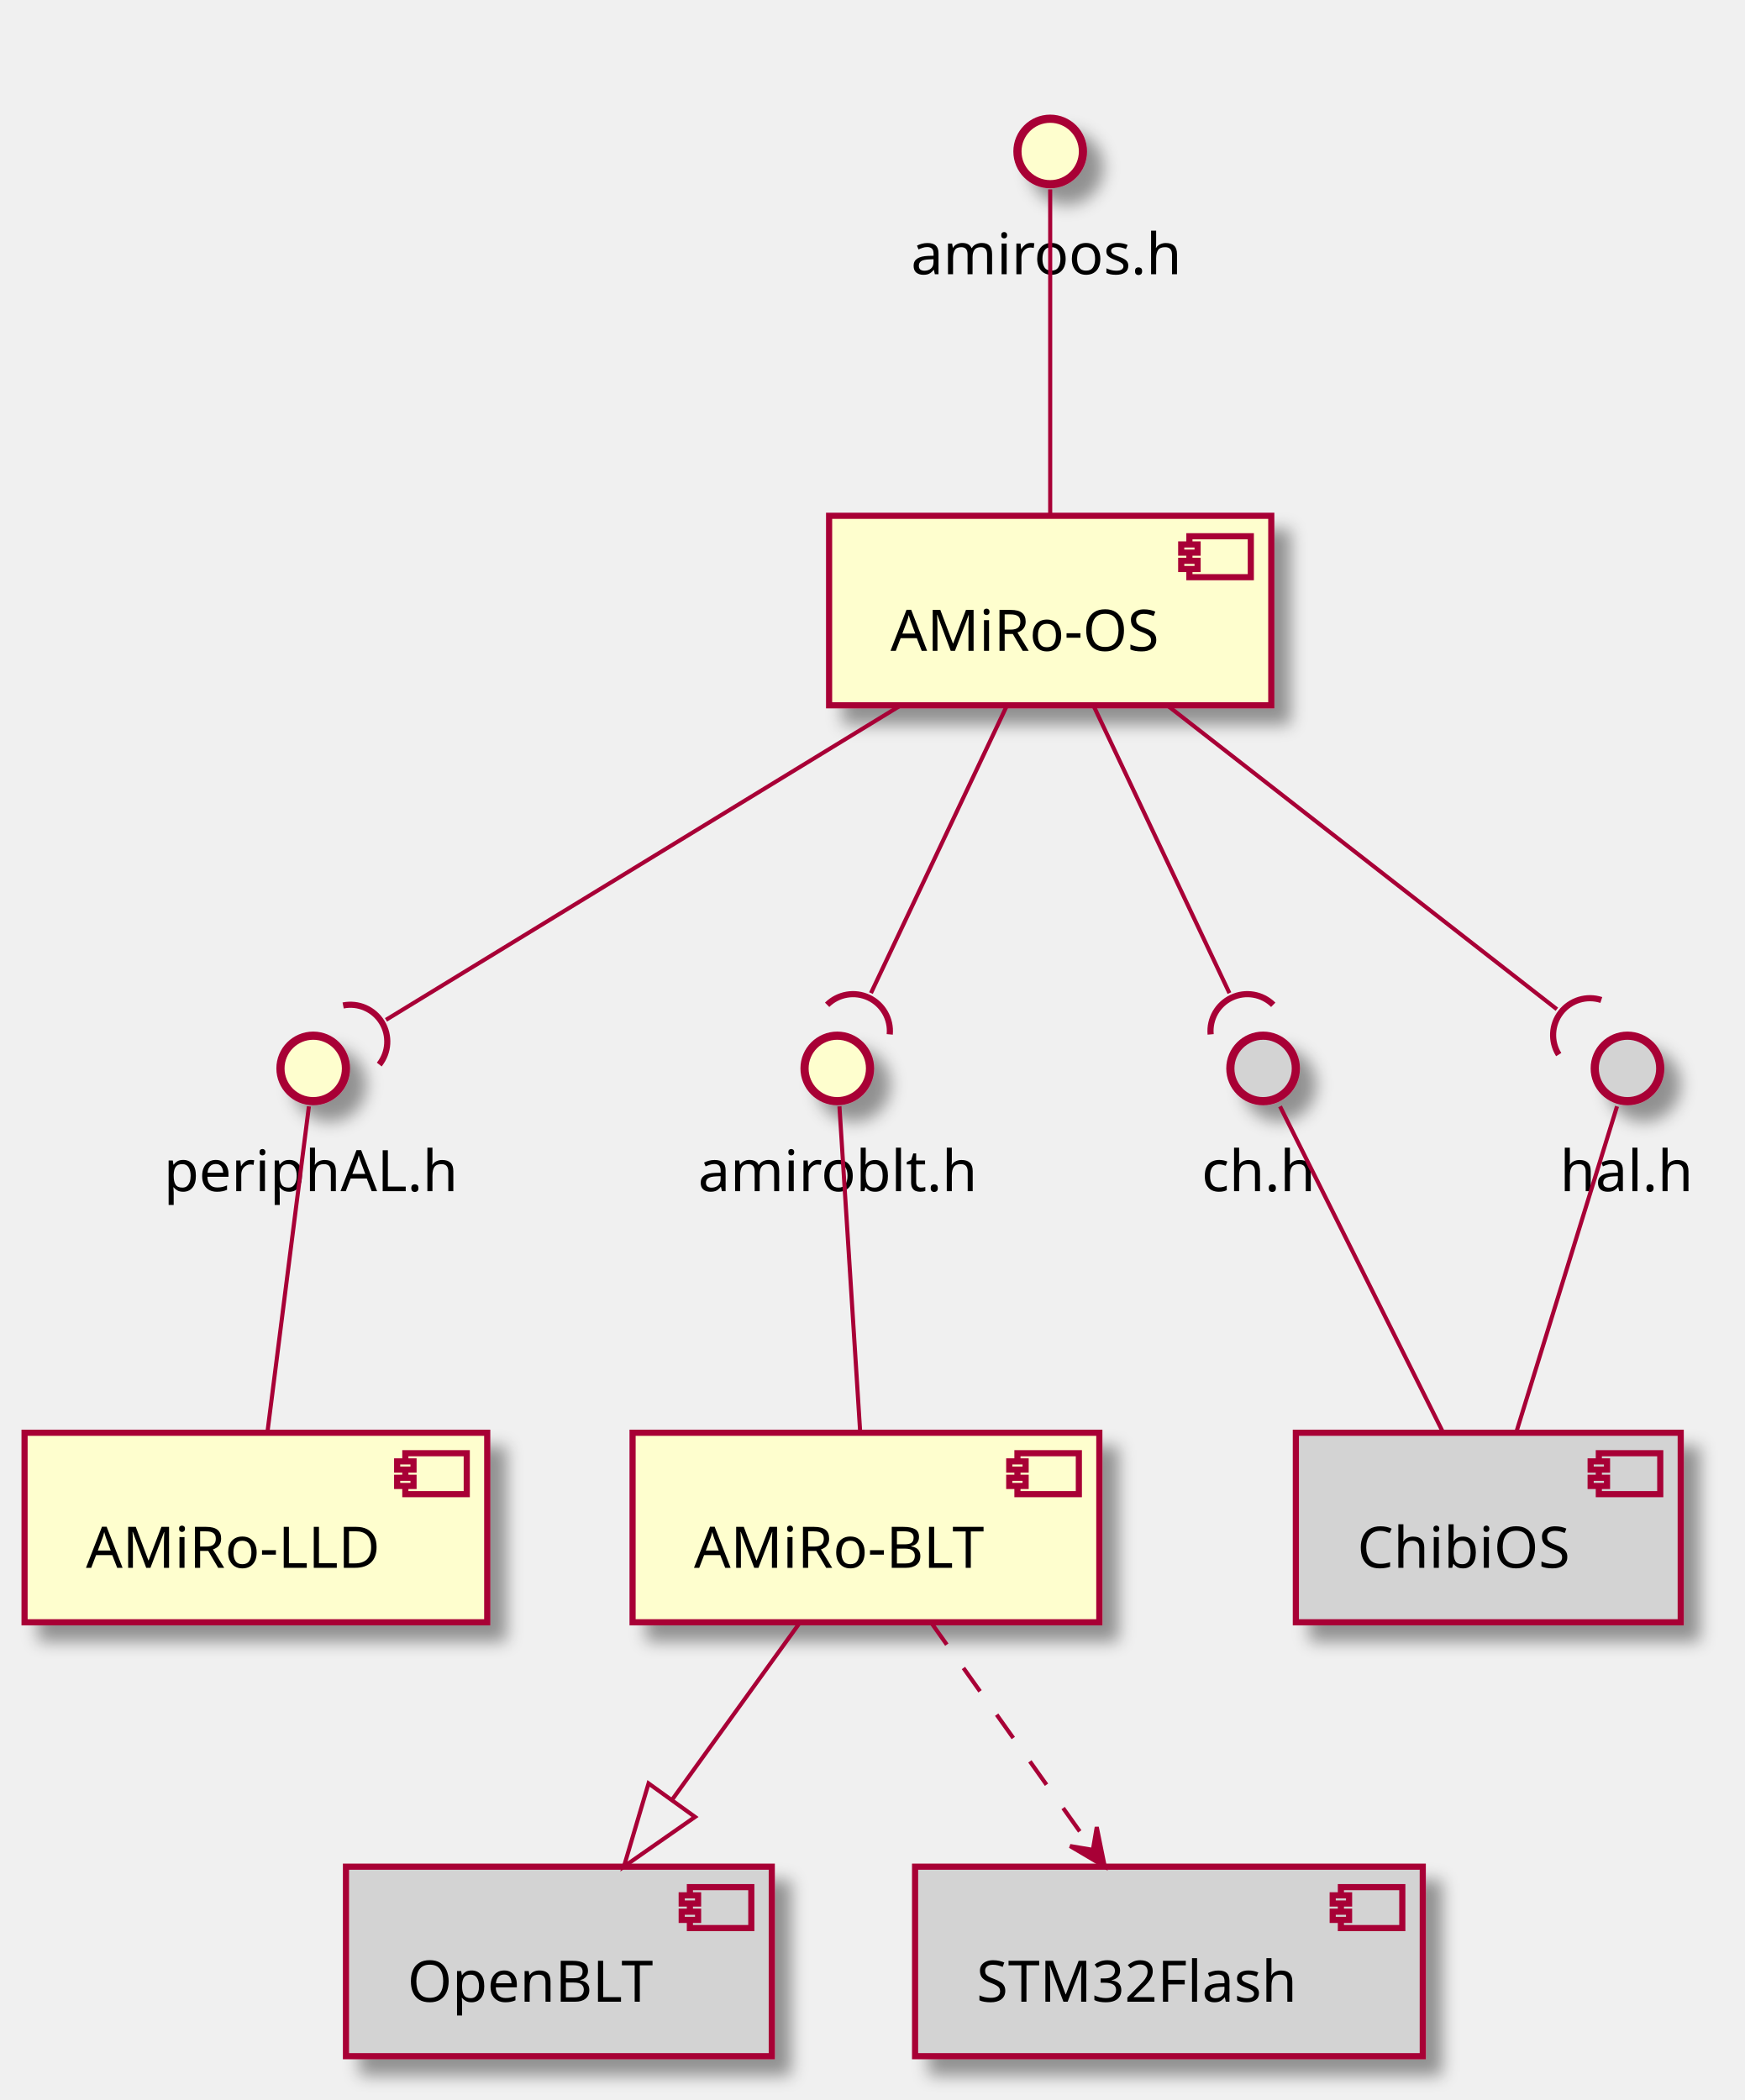
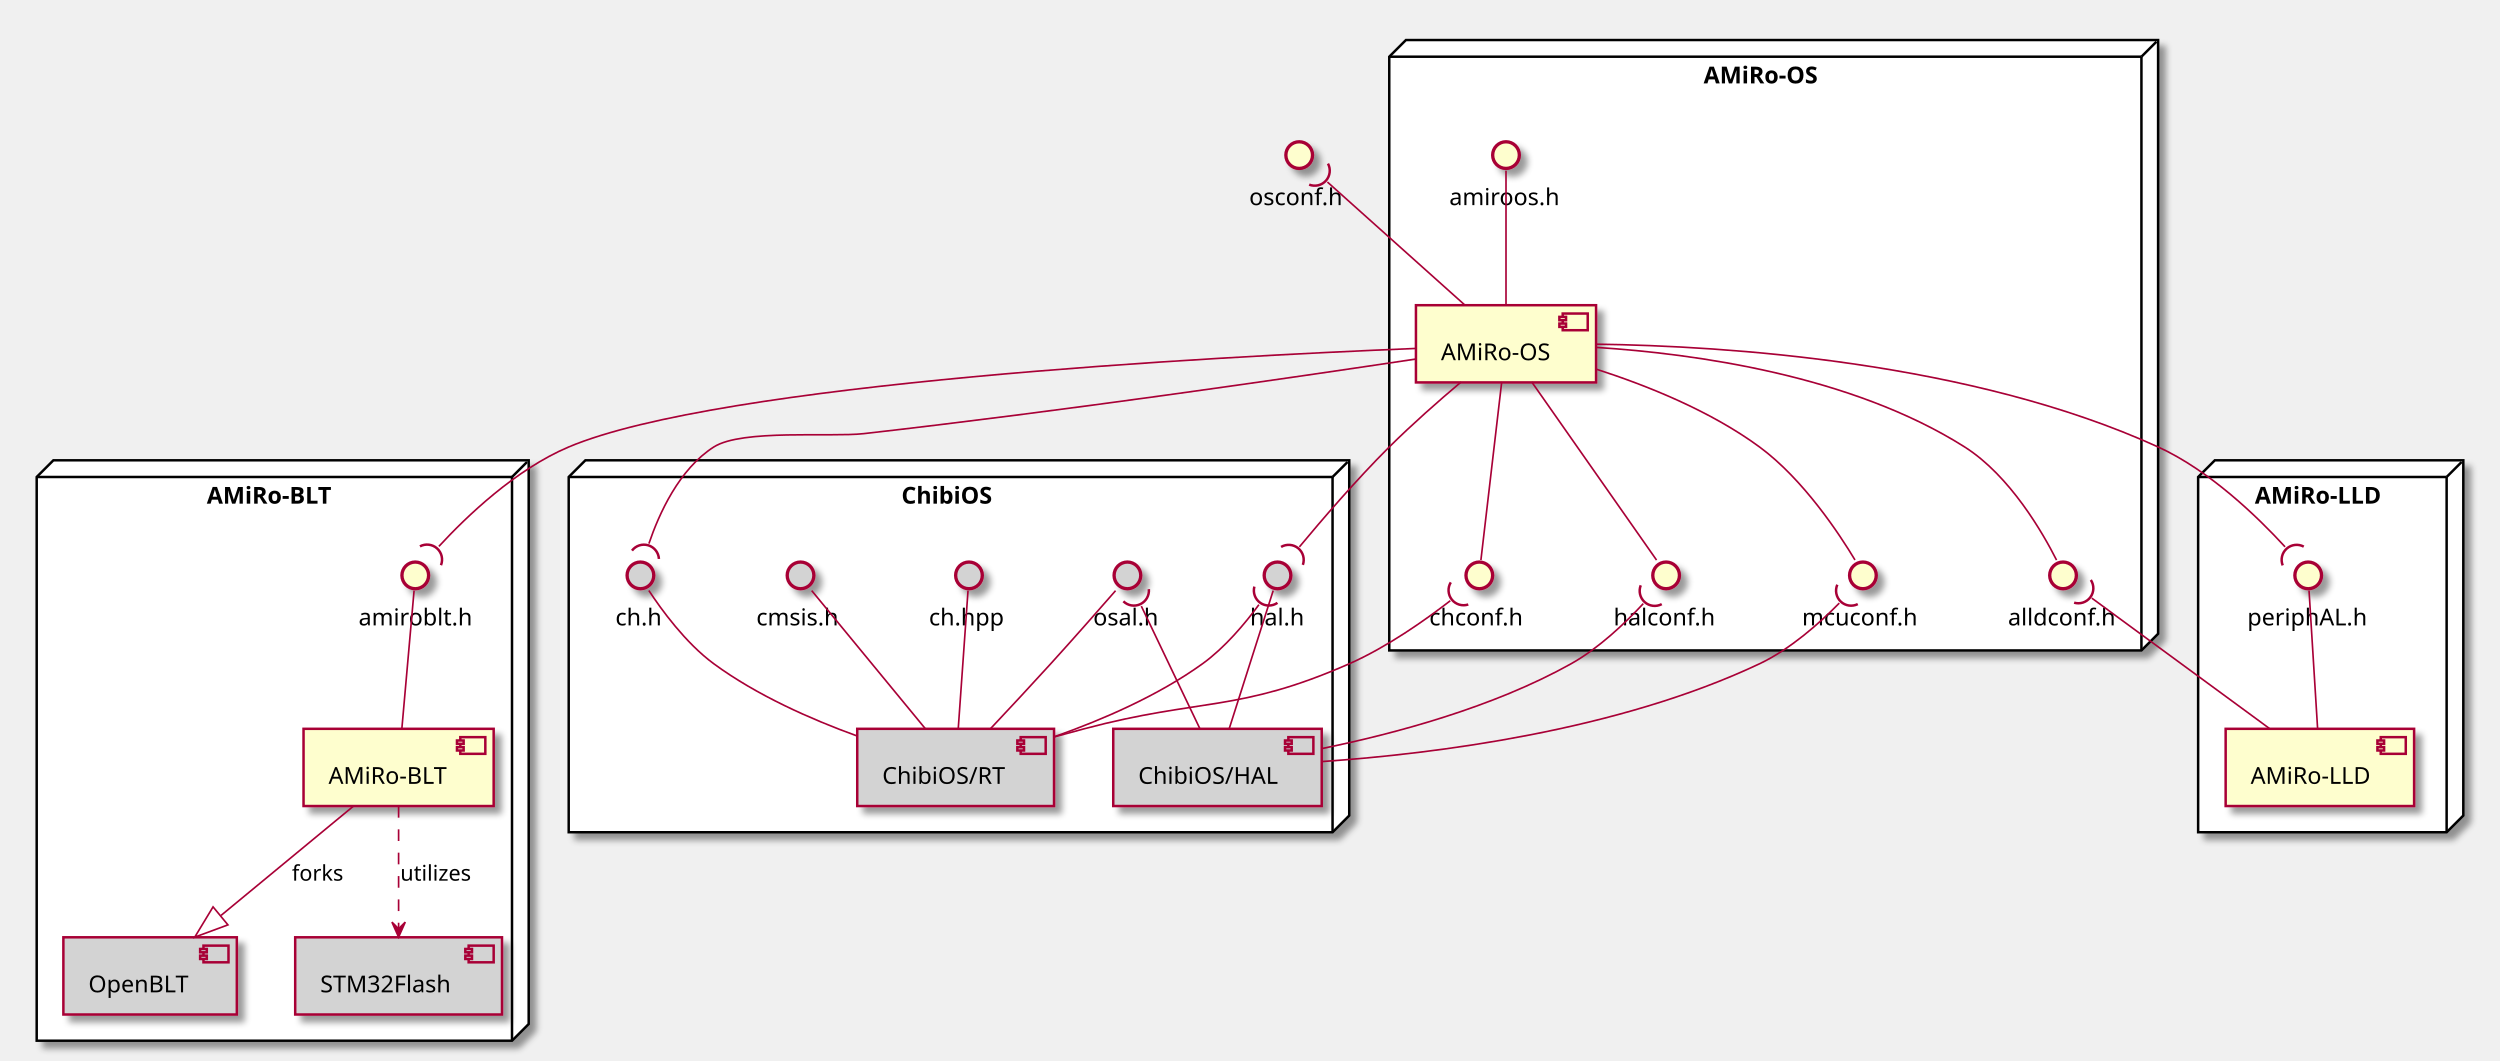
- <svg xmlns="http://www.w3.org/2000/svg" contentScriptType="application/ecmascript" contentStyleType="text/css" height="513px" preserveAspectRatio="none" style="width:426px;height:513px;" version="1.1" viewBox="0 0 426 513" width="426px" zoomAndPan="magnify">
+ <svg xmlns="http://www.w3.org/2000/svg" contentScriptType="application/ecmascript" contentStyleType="text/css" height="636px" preserveAspectRatio="none" style="width:1499px;height:636px;" version="1.1" viewBox="0 0 1499 636" width="1499px" zoomAndPan="magnify">
  <defs>
-     <filter height="300%" id="f165j31gsfvqn2" width="300%" x="-1" y="-1">
+     <filter height="300%" id="f1k9y4sveys4mv" width="300%" x="-1" y="-1">
      <feGaussianBlur result="blurOut" stdDeviation="2.0" />
      <feColorMatrix in="blurOut" result="blurOut2" type="matrix" values="0 0 0 0 0 0 0 0 0 0 0 0 0 0 0 0 0 0 .4 0" />
      <feOffset dx="4.0" dy="4.0" in="blurOut2" result="blurOut3" />
      <feBlend in="SourceGraphic" in2="blurOut3" mode="normal" />
    </filter>
  </defs>
  <g>
-     <ellipse cx="397.5" cy="261" fill="#D3D3D3" filter="url(#f165j31gsfvqn2)" rx="8" ry="8" style="stroke: #A80036; stroke-width: 2.0;" />
-     <text fill="#000000" font-family="sans-serif" font-size="14" lengthAdjust="spacingAndGlyphs" textLength="33" x="381" y="290.995">hal.h</text>
-     <ellipse cx="308.5" cy="261" fill="#D3D3D3" filter="url(#f165j31gsfvqn2)" rx="8" ry="8" style="stroke: #A80036; stroke-width: 2.0;" />
-     <text fill="#000000" font-family="sans-serif" font-size="14" lengthAdjust="spacingAndGlyphs" textLength="30" x="293.5" y="290.995">ch.h</text>
-     <rect fill="#D3D3D3" filter="url(#f165j31gsfvqn2)" height="46.297" style="stroke: #A80036; stroke-width: 1.5;" width="94" x="316.5" y="350" />
-     <rect fill="#D3D3D3" height="10" style="stroke: #A80036; stroke-width: 1.5;" width="15" x="390.5" y="355" />
-     <rect fill="#D3D3D3" height="2" style="stroke: #A80036; stroke-width: 1.5;" width="4" x="388.5" y="357" />
-     <rect fill="#D3D3D3" height="2" style="stroke: #A80036; stroke-width: 1.5;" width="4" x="388.5" y="361" />
-     <text fill="#000000" font-family="sans-serif" font-size="14" lengthAdjust="spacingAndGlyphs" textLength="54" x="331.5" y="382.995">ChibiOS</text>
-     <rect fill="#D3D3D3" filter="url(#f165j31gsfvqn2)" height="46.297" style="stroke: #A80036; stroke-width: 1.5;" width="104" x="84.5" y="456" />
-     <rect fill="#D3D3D3" height="10" style="stroke: #A80036; stroke-width: 1.5;" width="15" x="168.5" y="461" />
-     <rect fill="#D3D3D3" height="2" style="stroke: #A80036; stroke-width: 1.5;" width="4" x="166.5" y="463" />
-     <rect fill="#D3D3D3" height="2" style="stroke: #A80036; stroke-width: 1.5;" width="4" x="166.5" y="467" />
-     <text fill="#000000" font-family="sans-serif" font-size="14" lengthAdjust="spacingAndGlyphs" textLength="64" x="99.5" y="488.995">OpenBLT</text>
-     <rect fill="#D3D3D3" filter="url(#f165j31gsfvqn2)" height="46.297" style="stroke: #A80036; stroke-width: 1.5;" width="124" x="223.5" y="456" />
-     <rect fill="#D3D3D3" height="10" style="stroke: #A80036; stroke-width: 1.5;" width="15" x="327.5" y="461" />
-     <rect fill="#D3D3D3" height="2" style="stroke: #A80036; stroke-width: 1.5;" width="4" x="325.5" y="463" />
-     <rect fill="#D3D3D3" height="2" style="stroke: #A80036; stroke-width: 1.5;" width="4" x="325.5" y="467" />
-     <text fill="#000000" font-family="sans-serif" font-size="14" lengthAdjust="spacingAndGlyphs" textLength="84" x="238.5" y="488.995">STM32Flash</text>
-     <ellipse cx="204.5" cy="261" fill="#FEFECE" filter="url(#f165j31gsfvqn2)" rx="8" ry="8" style="stroke: #A80036; stroke-width: 2.0;" />
-     <text fill="#000000" font-family="sans-serif" font-size="14" lengthAdjust="spacingAndGlyphs" textLength="68" x="170.5" y="290.995">amiroblt.h</text>
-     <rect fill="#FEFECE" filter="url(#f165j31gsfvqn2)" height="46.297" style="stroke: #A80036; stroke-width: 1.5;" width="114" x="154.5" y="350" />
-     <rect fill="#FEFECE" height="10" style="stroke: #A80036; stroke-width: 1.5;" width="15" x="248.5" y="355" />
-     <rect fill="#FEFECE" height="2" style="stroke: #A80036; stroke-width: 1.5;" width="4" x="246.5" y="357" />
-     <rect fill="#FEFECE" height="2" style="stroke: #A80036; stroke-width: 1.5;" width="4" x="246.5" y="361" />
-     <text fill="#000000" font-family="sans-serif" font-size="14" lengthAdjust="spacingAndGlyphs" textLength="74" x="169.5" y="382.995">AMiRo-BLT</text>
-     <ellipse cx="76.5" cy="261" fill="#FEFECE" filter="url(#f165j31gsfvqn2)" rx="8" ry="8" style="stroke: #A80036; stroke-width: 2.0;" />
-     <text fill="#000000" font-family="sans-serif" font-size="14" lengthAdjust="spacingAndGlyphs" textLength="73" x="40" y="290.995">periphAL.h</text>
-     <rect fill="#FEFECE" filter="url(#f165j31gsfvqn2)" height="46.297" style="stroke: #A80036; stroke-width: 1.5;" width="113" x="6" y="350" />
-     <rect fill="#FEFECE" height="10" style="stroke: #A80036; stroke-width: 1.5;" width="15" x="99" y="355" />
-     <rect fill="#FEFECE" height="2" style="stroke: #A80036; stroke-width: 1.5;" width="4" x="97" y="357" />
-     <rect fill="#FEFECE" height="2" style="stroke: #A80036; stroke-width: 1.5;" width="4" x="97" y="361" />
-     <text fill="#000000" font-family="sans-serif" font-size="14" lengthAdjust="spacingAndGlyphs" textLength="73" x="21" y="382.995">AMiRo-LLD</text>
-     <ellipse cx="256.5" cy="37" fill="#FEFECE" filter="url(#f165j31gsfvqn2)" rx="8" ry="8" style="stroke: #A80036; stroke-width: 2.0;" />
-     <text fill="#000000" font-family="sans-serif" font-size="14" lengthAdjust="spacingAndGlyphs" textLength="68" x="222.5" y="66.995">amiroos.h</text>
-     <rect fill="#FEFECE" filter="url(#f165j31gsfvqn2)" height="46.297" style="stroke: #A80036; stroke-width: 1.5;" width="108" x="202.5" y="126" />
-     <rect fill="#FEFECE" height="10" style="stroke: #A80036; stroke-width: 1.5;" width="15" x="290.5" y="131" />
-     <rect fill="#FEFECE" height="2" style="stroke: #A80036; stroke-width: 1.5;" width="4" x="288.5" y="133" />
-     <rect fill="#FEFECE" height="2" style="stroke: #A80036; stroke-width: 1.5;" width="4" x="288.5" y="137" />
-     <text fill="#000000" font-family="sans-serif" font-size="14" lengthAdjust="spacingAndGlyphs" textLength="68" x="217.5" y="158.995">AMiRo-OS</text>
-     <path d="M394.944,270.268 C389.786,286.956 377.977,325.164 370.389,349.713 " fill="none" id="hal.h-ChibiOS" style="stroke: #A80036; stroke-width: 1.0;" />
-     <path d="M312.634,270.268 C320.978,286.956 340.082,325.164 352.356,349.713 " fill="none" id="ch.h-ChibiOS" style="stroke: #A80036; stroke-width: 1.0;" />
-     <path d="M195.594,396.056 C186.446,408.741 174.697,425.033 164.089,439.744 " fill="none" id="AMiRoBLT-OpenBLT" style="stroke: #A80036; stroke-width: 1.0;" />
-     <polygon fill="none" points="169.759,443.849,152.383,455.976,158.403,435.66,169.759,443.849" style="stroke: #A80036; stroke-width: 1.0;" />
-     <path d="M227.193,396.056 C238.77,412.326 254.569,434.529 266.801,451.72 " fill="none" id="AMiRoBLT-STM32Flash" style="stroke: #A80036; stroke-width: 1.0; stroke-dasharray: 7.0,7.0;" />
-     <polygon fill="#A80036" points="269.829,455.976,267.871,446.324,266.93,451.902,261.352,450.962,269.829,455.976" style="stroke: #A80036; stroke-width: 1.0;" />
-     <path d="M205.026,270.268 C206.088,286.956 208.52,325.164 210.082,349.713 " fill="none" id="amiroblt.h-AMiRoBLT" style="stroke: #A80036; stroke-width: 1.0;" />
-     <path d="M75.448,270.268 C73.324,286.956 68.461,325.164 65.337,349.713 " fill="none" id="periphAL.h-AMiRoLLD" style="stroke: #A80036; stroke-width: 1.0;" />
-     <path d="M285.033,172.26 C313.575,194.527 356.545,228.049 380.256,246.547 " fill="none" id="AMiRoOS-hal.h" style="stroke: #A80036; stroke-width: 1.0;" />
-     <path d="M391.104,244.284 A9,9 0 0 0 380.701 257.621" fill="none" style="stroke: #A80036; stroke-width: 1.5;" />
-     <path d="M267.023,172.26 C276.839,193.024 291.281,223.576 300.277,242.605 " fill="none" id="AMiRoOS-ch.h" style="stroke: #A80036; stroke-width: 1.0;" />
-     <path d="M310.98,245.458 A9,9 0 0 0 295.689 252.688" fill="none" style="stroke: #A80036; stroke-width: 1.5;" />
-     <path d="M245.977,172.26 C236.161,193.024 221.719,223.576 212.723,242.605 " fill="none" id="AMiRoOS-amiroblt.h" style="stroke: #A80036; stroke-width: 1.0;" />
-     <path d="M217.311,252.688 A9,9 0 0 0 202.02 245.458" fill="none" style="stroke: #A80036; stroke-width: 1.5;" />
-     <path d="M220.074,172.26 C181.864,195.611 123.399,231.34 94.273,249.139 " fill="none" id="AMiRoOS-periphAL.h" style="stroke: #A80036; stroke-width: 1.0;" />
-     <path d="M92.629,260.055 A9,9 0 0 0 83.809 245.623" fill="none" style="stroke: #A80036; stroke-width: 1.5;" />
-     <path d="M256.5,46.268 C256.5,62.956 256.5,101.164 256.5,125.713 " fill="none" id="amiroos.h-AMiRoOS" style="stroke: #A80036; stroke-width: 1.0;" />
+     <polygon fill="#FFFFFF" filter="url(#f1k9y4sveys4mv)" points="22,286,32,276,317,276,317,614,307,624,22,624,22,286" style="stroke: #000000; stroke-width: 1.5;" />
+     <line style="stroke: #000000; stroke-width: 1.5;" x1="307" x2="316" y1="286" y2="277" />
+     <line style="stroke: #000000; stroke-width: 1.5;" x1="22" x2="307" y1="286" y2="286" />
+     <line style="stroke: #000000; stroke-width: 1.5;" x1="307" x2="307" y1="286" y2="624" />
+     <text fill="#000000" font-family="sans-serif" font-size="14" font-weight="bold" lengthAdjust="spacingAndGlyphs" textLength="83" x="124" y="301.995">AMiRo-BLT</text>
+     <polygon fill="#FFFFFF" filter="url(#f1k9y4sveys4mv)" points="833,34,843,24,1294,24,1294,380,1284,390,833,390,833,34" style="stroke: #000000; stroke-width: 1.5;" />
+     <line style="stroke: #000000; stroke-width: 1.5;" x1="1284" x2="1293" y1="34" y2="25" />
+     <line style="stroke: #000000; stroke-width: 1.5;" x1="833" x2="1284" y1="34" y2="34" />
+     <line style="stroke: #000000; stroke-width: 1.5;" x1="1284" x2="1284" y1="34" y2="390" />
+     <text fill="#000000" font-family="sans-serif" font-size="14" font-weight="bold" lengthAdjust="spacingAndGlyphs" textLength="76" x="1021.5" y="49.995">AMiRo-OS</text>
+     <polygon fill="#FFFFFF" filter="url(#f1k9y4sveys4mv)" points="341,286,351,276,809,276,809,489,799,499,341,499,341,286" style="stroke: #000000; stroke-width: 1.5;" />
+     <line style="stroke: #000000; stroke-width: 1.5;" x1="799" x2="808" y1="286" y2="277" />
+     <line style="stroke: #000000; stroke-width: 1.5;" x1="341" x2="799" y1="286" y2="286" />
+     <line style="stroke: #000000; stroke-width: 1.5;" x1="799" x2="799" y1="286" y2="499" />
+     <text fill="#000000" font-family="sans-serif" font-size="14" font-weight="bold" lengthAdjust="spacingAndGlyphs" textLength="61" x="540.5" y="301.995">ChibiOS</text>
+     <polygon fill="#FFFFFF" filter="url(#f1k9y4sveys4mv)" points="1318,286,1328,276,1477,276,1477,489,1467,499,1318,499,1318,286" style="stroke: #000000; stroke-width: 1.5;" />
+     <line style="stroke: #000000; stroke-width: 1.5;" x1="1467" x2="1476" y1="286" y2="277" />
+     <line style="stroke: #000000; stroke-width: 1.5;" x1="1318" x2="1467" y1="286" y2="286" />
+     <line style="stroke: #000000; stroke-width: 1.5;" x1="1467" x2="1467" y1="286" y2="499" />
+     <text fill="#000000" font-family="sans-serif" font-size="14" font-weight="bold" lengthAdjust="spacingAndGlyphs" textLength="83" x="1352" y="301.995">AMiRo-LLD</text>
+     <rect fill="#D3D3D3" filter="url(#f1k9y4sveys4mv)" height="46.297" style="stroke: #A80036; stroke-width: 1.5;" width="104" x="38" y="562" />
+     <rect fill="#D3D3D3" height="10" style="stroke: #A80036; stroke-width: 1.5;" width="15" x="122" y="567" />
+     <rect fill="#D3D3D3" height="2" style="stroke: #A80036; stroke-width: 1.5;" width="4" x="120" y="569" />
+     <rect fill="#D3D3D3" height="2" style="stroke: #A80036; stroke-width: 1.5;" width="4" x="120" y="573" />
+     <text fill="#000000" font-family="sans-serif" font-size="14" lengthAdjust="spacingAndGlyphs" textLength="64" x="53" y="594.995">OpenBLT</text>
+     <rect fill="#D3D3D3" filter="url(#f1k9y4sveys4mv)" height="46.297" style="stroke: #A80036; stroke-width: 1.5;" width="124" x="177" y="562" />
+     <rect fill="#D3D3D3" height="10" style="stroke: #A80036; stroke-width: 1.5;" width="15" x="281" y="567" />
+     <rect fill="#D3D3D3" height="2" style="stroke: #A80036; stroke-width: 1.5;" width="4" x="279" y="569" />
+     <rect fill="#D3D3D3" height="2" style="stroke: #A80036; stroke-width: 1.5;" width="4" x="279" y="573" />
+     <text fill="#000000" font-family="sans-serif" font-size="14" lengthAdjust="spacingAndGlyphs" textLength="84" x="192" y="594.995">STM32Flash</text>
+     <ellipse cx="249" cy="345" fill="#FEFECE" filter="url(#f1k9y4sveys4mv)" rx="8" ry="8" style="stroke: #A80036; stroke-width: 2.0;" />
+     <text fill="#000000" font-family="sans-serif" font-size="14" lengthAdjust="spacingAndGlyphs" textLength="68" x="215" y="374.995">amiroblt.h</text>
+     <rect fill="#FEFECE" filter="url(#f1k9y4sveys4mv)" height="46.297" style="stroke: #A80036; stroke-width: 1.5;" width="114" x="182" y="437" />
+     <rect fill="#FEFECE" height="10" style="stroke: #A80036; stroke-width: 1.5;" width="15" x="276" y="442" />
+     <rect fill="#FEFECE" height="2" style="stroke: #A80036; stroke-width: 1.5;" width="4" x="274" y="444" />
+     <rect fill="#FEFECE" height="2" style="stroke: #A80036; stroke-width: 1.5;" width="4" x="274" y="448" />
+     <text fill="#000000" font-family="sans-serif" font-size="14" lengthAdjust="spacingAndGlyphs" textLength="74" x="197" y="469.995">AMiRo-BLT</text>
+     <ellipse cx="1117" cy="345" fill="#FEFECE" filter="url(#f1k9y4sveys4mv)" rx="8" ry="8" style="stroke: #A80036; stroke-width: 2.0;" />
+     <text fill="#000000" font-family="sans-serif" font-size="14" lengthAdjust="spacingAndGlyphs" textLength="73" x="1080.5" y="374.995">mcuconf.h</text>
+     <ellipse cx="999" cy="345" fill="#FEFECE" filter="url(#f1k9y4sveys4mv)" rx="8" ry="8" style="stroke: #A80036; stroke-width: 2.0;" />
+     <text fill="#000000" font-family="sans-serif" font-size="14" lengthAdjust="spacingAndGlyphs" textLength="63" x="967.5" y="374.995">halconf.h</text>
+     <ellipse cx="887" cy="345" fill="#FEFECE" filter="url(#f1k9y4sveys4mv)" rx="8" ry="8" style="stroke: #A80036; stroke-width: 2.0;" />
+     <text fill="#000000" font-family="sans-serif" font-size="14" lengthAdjust="spacingAndGlyphs" textLength="60" x="857" y="374.995">chconf.h</text>
+     <ellipse cx="1237" cy="345" fill="#FEFECE" filter="url(#f1k9y4sveys4mv)" rx="8" ry="8" style="stroke: #A80036; stroke-width: 2.0;" />
+     <text fill="#000000" font-family="sans-serif" font-size="14" lengthAdjust="spacingAndGlyphs" textLength="66" x="1204" y="374.995">alldconf.h</text>
+     <ellipse cx="903" cy="93" fill="#FEFECE" filter="url(#f1k9y4sveys4mv)" rx="8" ry="8" style="stroke: #A80036; stroke-width: 2.0;" />
+     <text fill="#000000" font-family="sans-serif" font-size="14" lengthAdjust="spacingAndGlyphs" textLength="68" x="869" y="122.995">amiroos.h</text>
+     <rect fill="#FEFECE" filter="url(#f1k9y4sveys4mv)" height="46.297" style="stroke: #A80036; stroke-width: 1.5;" width="108" x="849" y="183" />
+     <rect fill="#FEFECE" height="10" style="stroke: #A80036; stroke-width: 1.5;" width="15" x="937" y="188" />
+     <rect fill="#FEFECE" height="2" style="stroke: #A80036; stroke-width: 1.5;" width="4" x="935" y="190" />
+     <rect fill="#FEFECE" height="2" style="stroke: #A80036; stroke-width: 1.5;" width="4" x="935" y="194" />
+     <text fill="#000000" font-family="sans-serif" font-size="14" lengthAdjust="spacingAndGlyphs" textLength="68" x="864" y="215.995">AMiRo-OS</text>
+     <ellipse cx="766" cy="345" fill="#D3D3D3" filter="url(#f1k9y4sveys4mv)" rx="8" ry="8" style="stroke: #A80036; stroke-width: 2.0;" />
+     <text fill="#000000" font-family="sans-serif" font-size="14" lengthAdjust="spacingAndGlyphs" textLength="33" x="749.5" y="374.995">hal.h</text>
+     <ellipse cx="676" cy="345" fill="#D3D3D3" filter="url(#f1k9y4sveys4mv)" rx="8" ry="8" style="stroke: #A80036; stroke-width: 2.0;" />
+     <text fill="#000000" font-family="sans-serif" font-size="14" lengthAdjust="spacingAndGlyphs" textLength="41" x="655.5" y="374.995">osal.h</text>
+     <ellipse cx="480" cy="345" fill="#D3D3D3" filter="url(#f1k9y4sveys4mv)" rx="8" ry="8" style="stroke: #A80036; stroke-width: 2.0;" />
+     <text fill="#000000" font-family="sans-serif" font-size="14" lengthAdjust="spacingAndGlyphs" textLength="53" x="453.5" y="374.995">cmsis.h</text>
+     <ellipse cx="384" cy="345" fill="#D3D3D3" filter="url(#f1k9y4sveys4mv)" rx="8" ry="8" style="stroke: #A80036; stroke-width: 2.0;" />
+     <text fill="#000000" font-family="sans-serif" font-size="14" lengthAdjust="spacingAndGlyphs" textLength="30" x="369" y="374.995">ch.h</text>
+     <ellipse cx="581" cy="345" fill="#D3D3D3" filter="url(#f1k9y4sveys4mv)" rx="8" ry="8" style="stroke: #A80036; stroke-width: 2.0;" />
+     <text fill="#000000" font-family="sans-serif" font-size="14" lengthAdjust="spacingAndGlyphs" textLength="48" x="557" y="374.995">ch.hpp</text>
+     <rect fill="#D3D3D3" filter="url(#f1k9y4sveys4mv)" height="46.297" style="stroke: #A80036; stroke-width: 1.5;" width="125" x="667.5" y="437" />
+     <rect fill="#D3D3D3" height="10" style="stroke: #A80036; stroke-width: 1.5;" width="15" x="772.5" y="442" />
+     <rect fill="#D3D3D3" height="2" style="stroke: #A80036; stroke-width: 1.5;" width="4" x="770.5" y="444" />
+     <rect fill="#D3D3D3" height="2" style="stroke: #A80036; stroke-width: 1.5;" width="4" x="770.5" y="448" />
+     <text fill="#000000" font-family="sans-serif" font-size="14" lengthAdjust="spacingAndGlyphs" textLength="85" x="682.5" y="469.995">ChibiOS/HAL</text>
+     <rect fill="#D3D3D3" filter="url(#f1k9y4sveys4mv)" height="46.297" style="stroke: #A80036; stroke-width: 1.5;" width="118" x="514" y="437" />
+     <rect fill="#D3D3D3" height="10" style="stroke: #A80036; stroke-width: 1.5;" width="15" x="612" y="442" />
+     <rect fill="#D3D3D3" height="2" style="stroke: #A80036; stroke-width: 1.5;" width="4" x="610" y="444" />
+     <rect fill="#D3D3D3" height="2" style="stroke: #A80036; stroke-width: 1.5;" width="4" x="610" y="448" />
+     <text fill="#000000" font-family="sans-serif" font-size="14" lengthAdjust="spacingAndGlyphs" textLength="78" x="529" y="469.995">ChibiOS/RT</text>
+     <ellipse cx="1384" cy="345" fill="#FEFECE" filter="url(#f1k9y4sveys4mv)" rx="8" ry="8" style="stroke: #A80036; stroke-width: 2.0;" />
+     <text fill="#000000" font-family="sans-serif" font-size="14" lengthAdjust="spacingAndGlyphs" textLength="73" x="1347.5" y="374.995">periphAL.h</text>
+     <rect fill="#FEFECE" filter="url(#f1k9y4sveys4mv)" height="46.297" style="stroke: #A80036; stroke-width: 1.5;" width="113" x="1334.5" y="437" />
+     <rect fill="#FEFECE" height="10" style="stroke: #A80036; stroke-width: 1.5;" width="15" x="1427.5" y="442" />
+     <rect fill="#FEFECE" height="2" style="stroke: #A80036; stroke-width: 1.5;" width="4" x="1425.5" y="444" />
+     <rect fill="#FEFECE" height="2" style="stroke: #A80036; stroke-width: 1.5;" width="4" x="1425.5" y="448" />
+     <text fill="#000000" font-family="sans-serif" font-size="14" lengthAdjust="spacingAndGlyphs" textLength="73" x="1349.5" y="469.995">AMiRo-LLD</text>
+     <ellipse cx="779" cy="93" fill="#FEFECE" filter="url(#f1k9y4sveys4mv)" rx="8" ry="8" style="stroke: #A80036; stroke-width: 2.0;" />
+     <text fill="#000000" font-family="sans-serif" font-size="14" lengthAdjust="spacingAndGlyphs" textLength="60" x="749" y="122.995">osconf.h</text>
+     <path d="M212.017,483.274 C189.866,501.561 158.095,527.787 132.526,548.895 " fill="none" id="AMiRoBLT-OpenBLT" style="stroke: #A80036; stroke-width: 1.0;" />
+     <polygon fill="none" points="136.662,554.557,116.782,561.891,127.749,543.761,136.662,554.557" style="stroke: #A80036; stroke-width: 1.0;" />
+     <text fill="#000000" font-family="sans-serif" font-size="13" lengthAdjust="spacingAndGlyphs" textLength="31" x="175" y="528.067">forks</text>
+     <path d="M239,483.274 C239,503.912 239,534.663 239,556.755 " fill="none" id="AMiRoBLT-STM32Flash" style="stroke: #A80036; stroke-width: 1.0; stroke-dasharray: 7.0,7.0;" />
+     <polygon fill="#A80036" points="239,561.891,243,552.891,239,556.891,235,552.891,239,561.891" style="stroke: #A80036; stroke-width: 1.0;" />
+     <text fill="#000000" font-family="sans-serif" font-size="13" lengthAdjust="spacingAndGlyphs" textLength="44" x="240" y="528.067">utilizes</text>
+     <path d="M248.281,354.127 C246.767,371.231 243.207,411.457 240.963,436.822 " fill="none" id="amiroblt.h-AMiRoBLT" style="stroke: #A80036; stroke-width: 1.0;" />
+     <path d="M1102.83,361.634 C1091.16,373.498 1073.57,389.217 1055,398 C969.886,438.249 860.444,451.963 792.775,456.622 " fill="none" id="mcuconf.h-ChibiOS_HAL" style="stroke: #A80036; stroke-width: 1.0;" />
+     <path d="M1101.644,350.588 A9,9 0 0 0 1113.922 362.221" fill="none" style="stroke: #A80036; stroke-width: 1.5;" />
+     <path d="M985.312,361.929 C974.597,373.472 958.746,388.636 942,398 C895.368,424.075 836.607,439.846 792.782,448.8 " fill="none" id="halconf.h-ChibiOS_HAL" style="stroke: #A80036; stroke-width: 1.0;" />
+     <path d="M983.793,350.95 A9,9 0 0 0 996.391 362.236" fill="none" style="stroke: #A80036; stroke-width: 1.5;" />
+     <path d="M763.411,354.127 C757.962,371.231 745.146,411.457 737.065,436.822 " fill="none" id="hal.h-ChibiOS_HAL" style="stroke: #A80036; stroke-width: 1.0;" />
+     <path d="M684.324,363.42 C693.75,383.143 709.127,415.321 719.402,436.822 " fill="none" id="osal.h-ChibiOS_HAL" style="stroke: #A80036; stroke-width: 1.0;" />
+     <path d="M673.581,360.551 A9,9 0 0 0 688.842 353.257" fill="none" style="stroke: #A80036; stroke-width: 1.5;" />
+     <path d="M869.592,360.199 C854.429,371.909 831.417,388.143 809,398 C742.393,427.288 720.327,418.335 650,437 C644.222,438.534 638.212,440.173 632.212,441.838 " fill="none" id="chconf.h-ChibiOS_RT" style="stroke: #A80036; stroke-width: 1.0;" />
+     <path d="M869.89,349.184 A9,9 0 0 0 880.379 362.454" fill="none" style="stroke: #A80036; stroke-width: 1.5;" />
+     <path d="M754.842,362.564 C746.586,373.791 734.472,388.297 721,398 C694.277,417.247 660.582,431.746 632.096,441.768 " fill="none" id="hal.h-ChibiOS_RT" style="stroke: #A80036; stroke-width: 1.0;" />
+     <path d="M752.129,351.729 A9,9 0 0 0 765.959 361.467" fill="none" style="stroke: #A80036; stroke-width: 1.5;" />
+     <path d="M668.897,354.167 C659.918,364.46 643.946,382.661 630,398 C618.202,410.976 604.823,425.314 593.993,436.826 " fill="none" id="osal.h-ChibiOS_RT" style="stroke: #A80036; stroke-width: 1.0;" />
+     <path d="M486.688,354.127 C500.766,371.231 533.872,411.457 554.748,436.822 " fill="none" id="cmsis.h-ChibiOS_RT" style="stroke: #A80036; stroke-width: 1.0;" />
+     <path d="M389.04,354.071 C396.388,365.268 411.033,385.541 428,398 C453.755,416.912 486.256,431.279 513.957,441.305 " fill="none" id="ch.h-ChibiOS_RT" style="stroke: #A80036; stroke-width: 1.0;" />
+     <path d="M580.425,354.127 C579.214,371.231 576.366,411.457 574.57,436.822 " fill="none" id="ch.hpp-ChibiOS_RT" style="stroke: #A80036; stroke-width: 1.0;" />
+     <path d="M1254.26,358.661 C1280.02,377.567 1328.91,413.443 1360.72,436.778 " fill="none" id="alldconf.h-AMiRoLLD" style="stroke: #A80036; stroke-width: 1.0;" />
+     <path d="M1243.64,361.367 A9,9 0 0 0 1253.66 347.74" fill="none" style="stroke: #A80036; stroke-width: 1.5;" />
+     <path d="M1384.5,354.127 C1385.56,371.231 1388.05,411.457 1389.63,436.822 " fill="none" id="periphAL.h-AMiRoLLD" style="stroke: #A80036; stroke-width: 1.0;" />
+     <path d="M957.009,221.328 C987.678,231.188 1025.68,246.438 1055,268 C1081.34,287.369 1103.04,320.434 1112.25,335.757 " fill="none" id="AMiRoOS-mcuconf.h" style="stroke: #A80036; stroke-width: 1.0;" />
+     <path d="M918.424,229.011 C940.155,260.023 978.752,315.104 993.268,335.82 " fill="none" id="AMiRoOS-halconf.h" style="stroke: #A80036; stroke-width: 1.0;" />
+     <path d="M900.429,229.011 C896.808,260.023 890.375,315.104 887.955,335.82 " fill="none" id="AMiRoOS-chconf.h" style="stroke: #A80036; stroke-width: 1.0;" />
+     <path d="M876.002,229.091 C862.685,240.343 846.603,254.475 833,268 C813.214,287.673 792.224,312.145 779.119,327.916 " fill="none" id="AMiRoOS-hal.h" style="stroke: #A80036; stroke-width: 1.0;" />
+     <path d="M781.191,338.7 A9,9 0 0 0 768.138 327.943" fill="none" style="stroke: #A80036; stroke-width: 1.5;" />
+     <path d="M848.908,215.284 C774.502,226.486 636.33,246.604 518,260 C498.049,262.259 444.933,257.21 428,268 C407.246,281.225 395.171,307.987 389.082,325.958 " fill="none" id="AMiRoOS-ch.h" style="stroke: #A80036; stroke-width: 1.0;" />
+     <path d="M395.092,335.142 A9,9 0 0 0 378.933 330.143" fill="none" style="stroke: #A80036; stroke-width: 1.5;" />
+     <path d="M848.908,208.927 C726.504,213.919 431.875,229.656 341,268 C309.177,281.427 279.784,309.599 263.153,327.616 " fill="none" id="AMiRoOS-amiroblt.h" style="stroke: #A80036; stroke-width: 1.0;" />
+     <path d="M264.412,338.885 A9,9 0 0 0 251.814 327.599" fill="none" style="stroke: #A80036; stroke-width: 1.5;" />
+     <path d="M957.232,208.314 C1015.87,212.048 1110.03,224.964 1178,268 C1205.38,285.336 1225.14,320.042 1233.11,335.836 " fill="none" id="AMiRoOS-alldconf.h" style="stroke: #A80036; stroke-width: 1.0;" />
+     <path d="M957.148,206.378 C1035.12,207.444 1181.96,216.885 1294,268 C1325.02,282.152 1353.81,310.104 1370.11,327.88 " fill="none" id="AMiRoOS-periphAL.h" style="stroke: #A80036; stroke-width: 1.0;" />
+     <path d="M1381.337,327.76 A9,9 0 0 0 1368.707 339.011" fill="none" style="stroke: #A80036; stroke-width: 1.5;" />
+     <path d="M795.92,109.146 C817.217,128.21 853.96,161.101 878.372,182.954 " fill="none" id="osconf.h-AMiRoOS" style="stroke: #A80036; stroke-width: 1.0;" />
+     <path d="M784.974,110.698 A9,9 0 0 0 796.254 98.094" fill="none" style="stroke: #A80036; stroke-width: 1.5;" />
+     <path d="M903,102.343 C903,119.284 903,158.2 903,182.954 " fill="none" id="amiroos.h-AMiRoOS" style="stroke: #A80036; stroke-width: 1.0;" />
  </g>
</svg>
